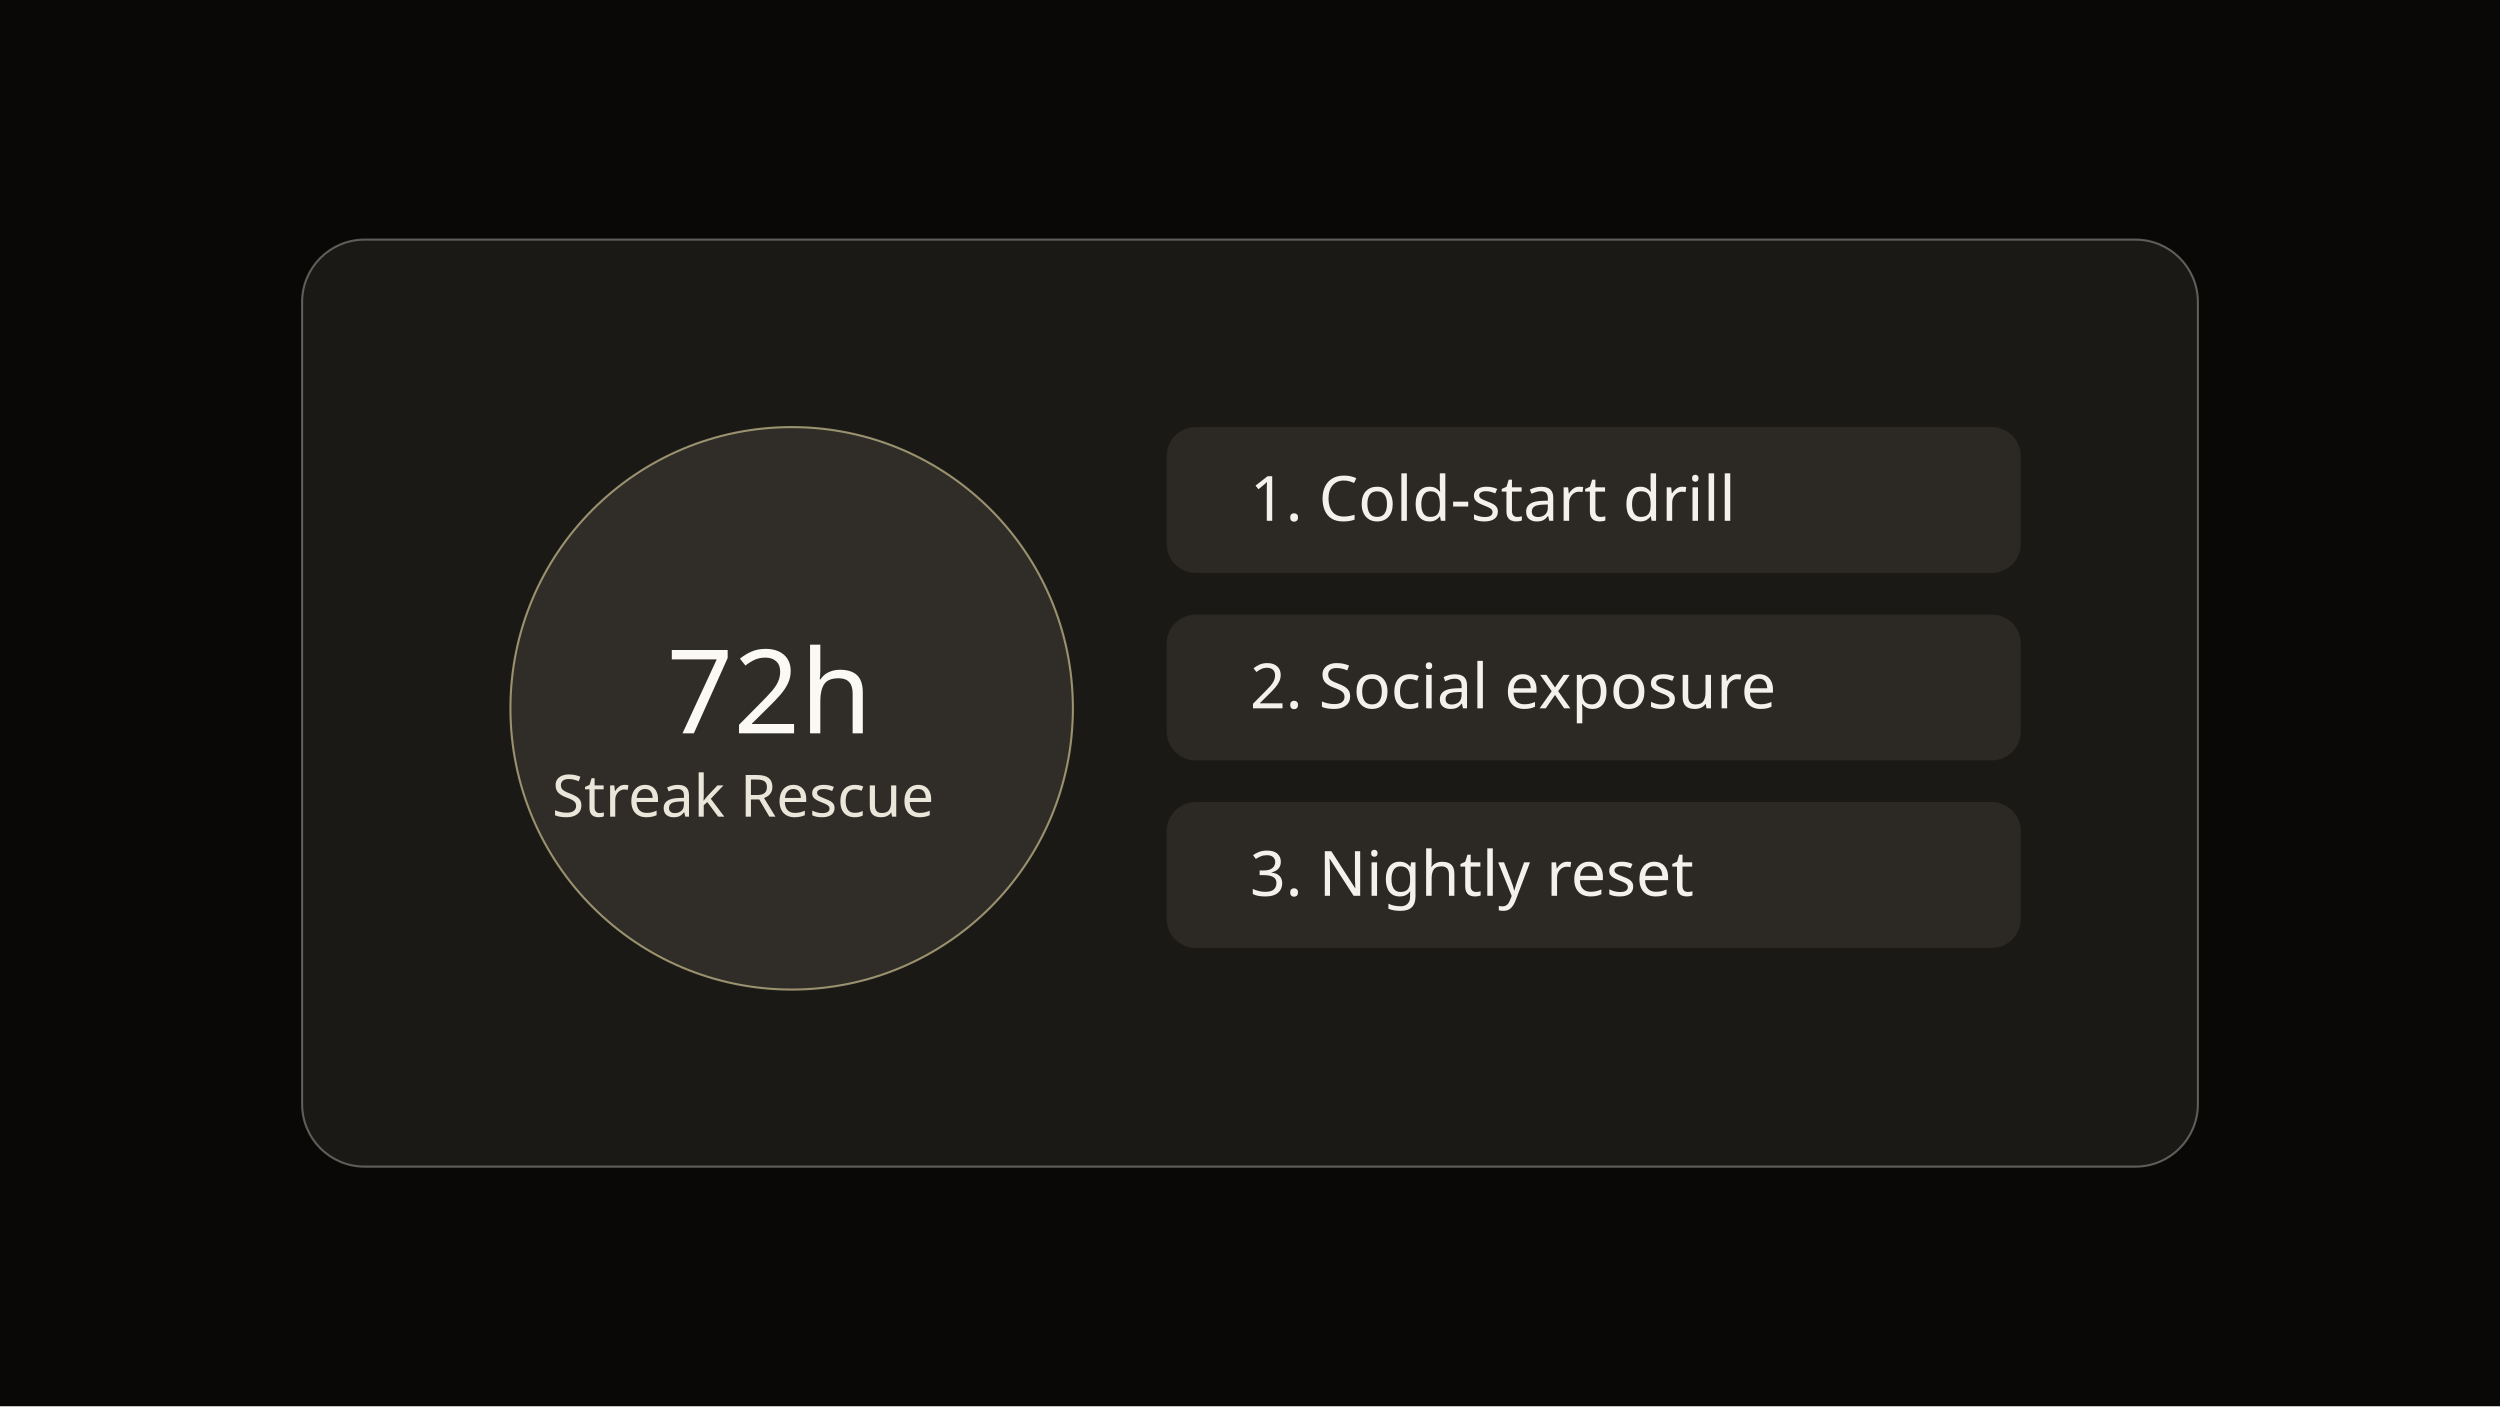
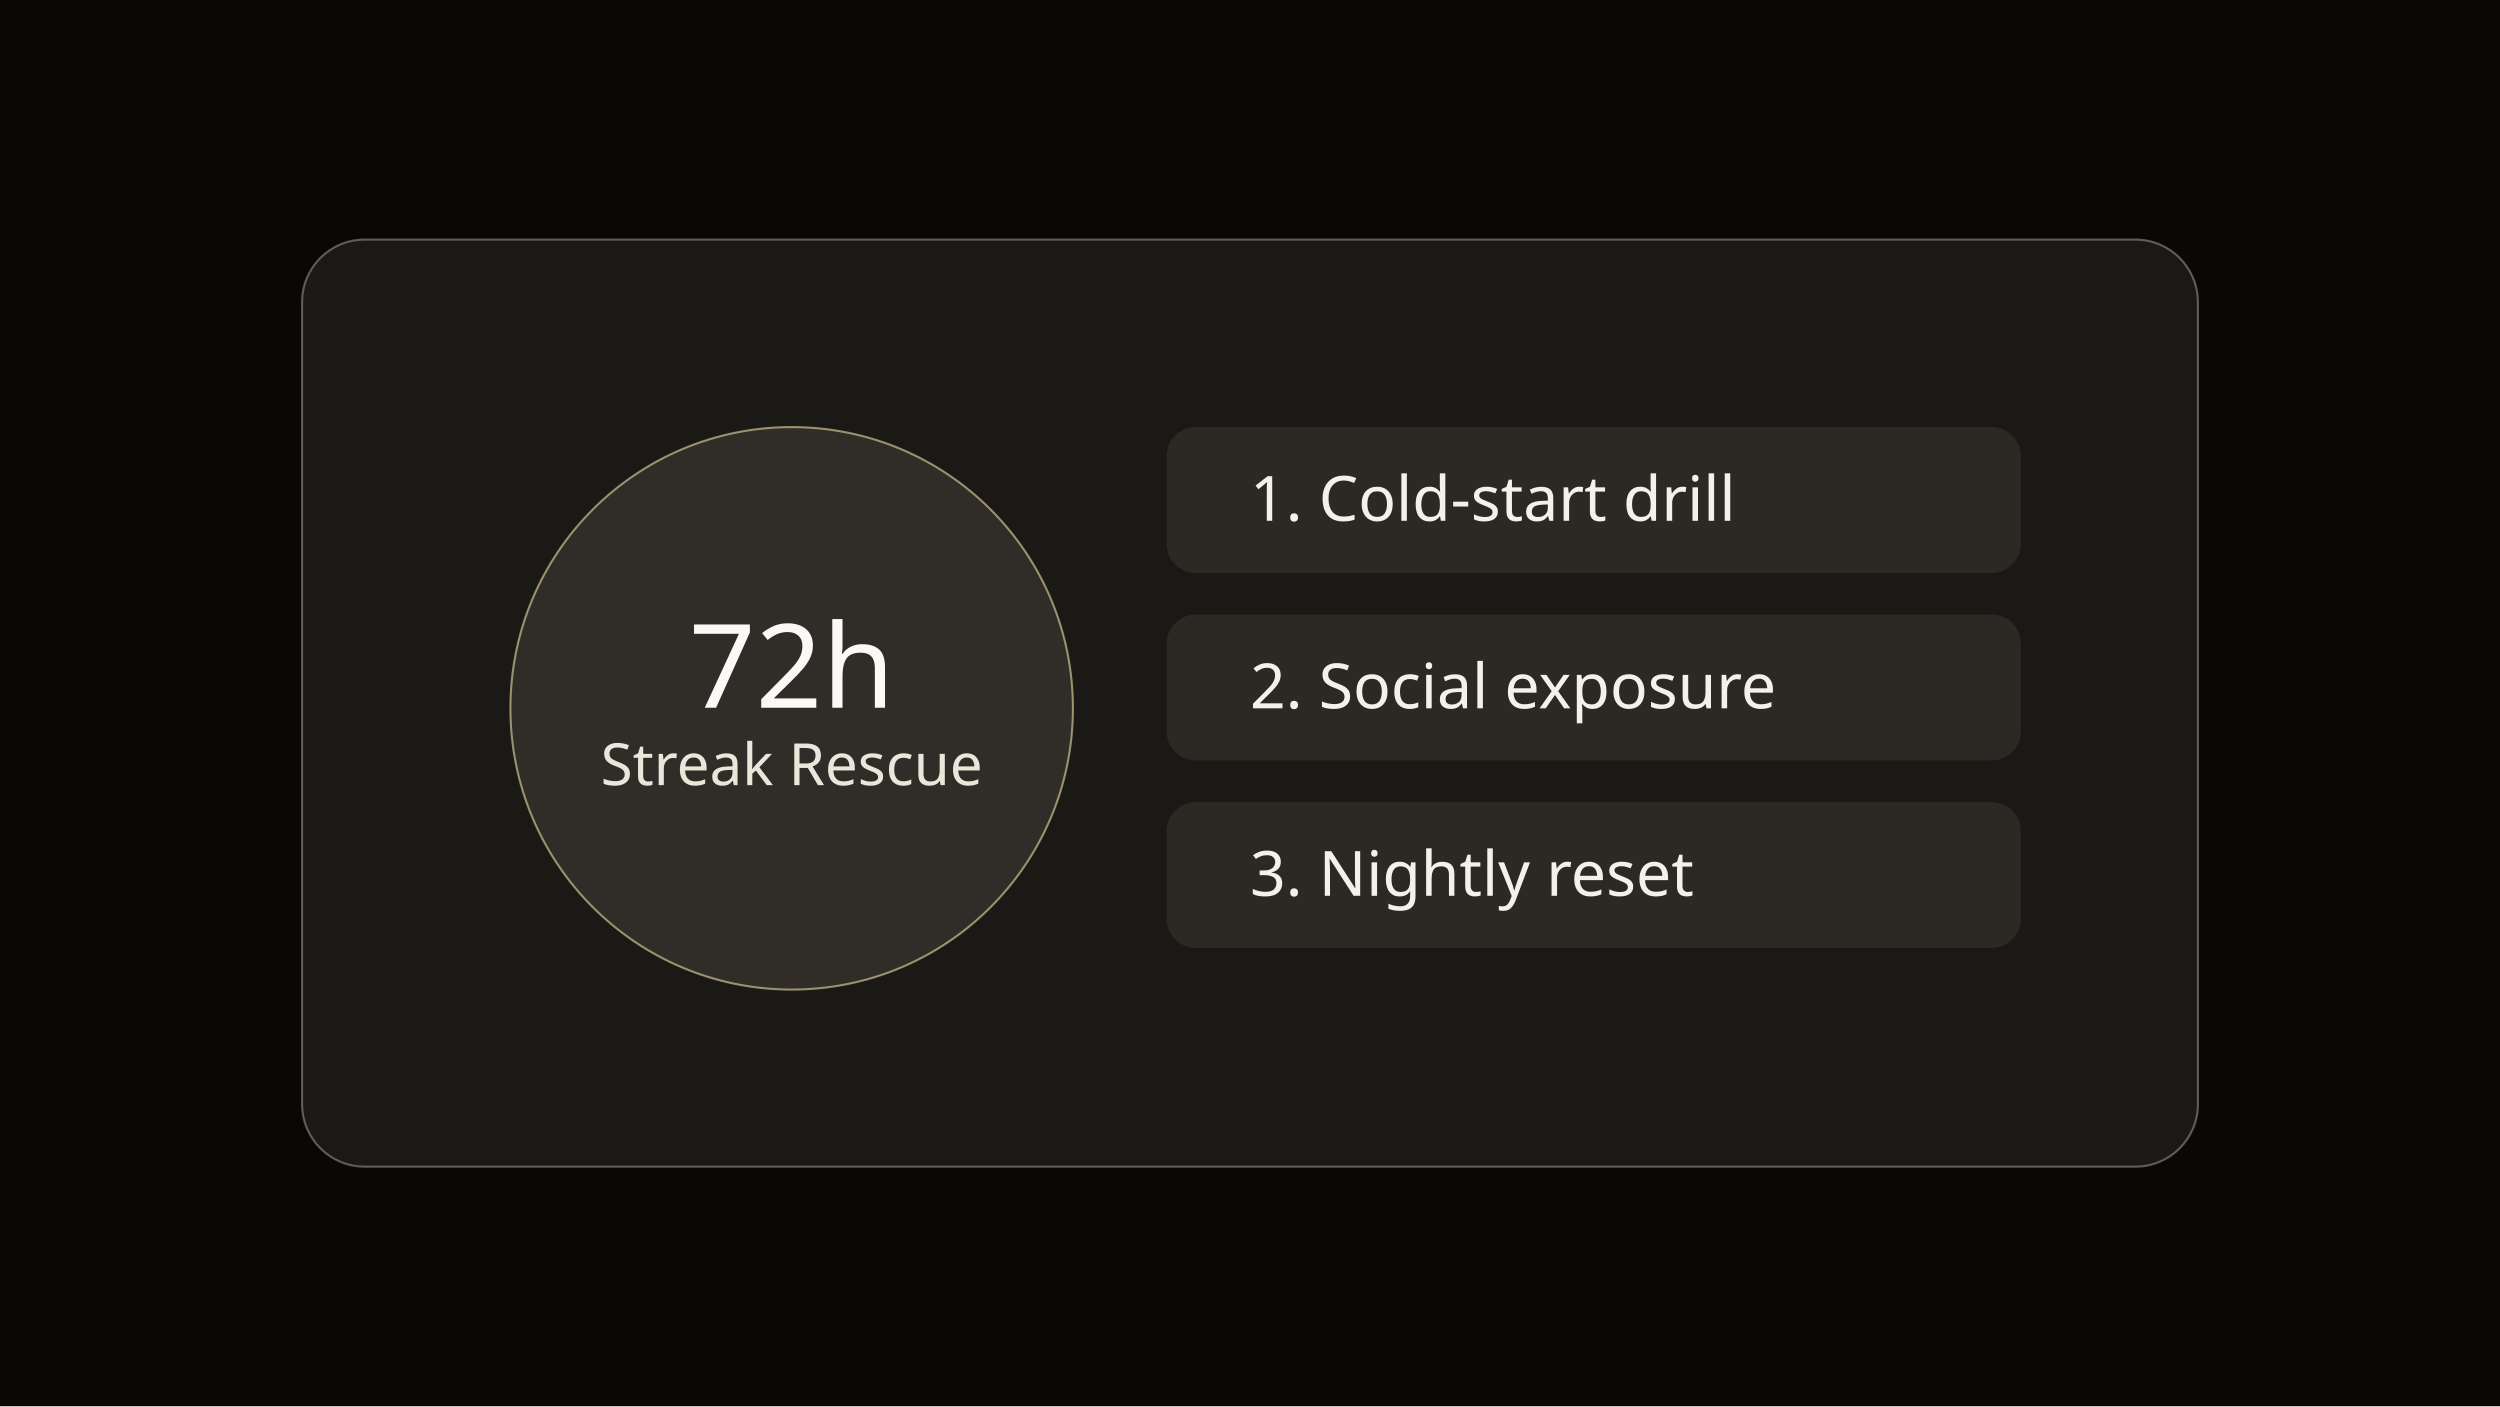
<svg xmlns="http://www.w3.org/2000/svg" viewBox="0 0 1200 675" role="img" aria-label="Recovery protocol visual">
  <rect width="1200" height="675" fill="#090807" />
  <rect x="145" y="115" width="910" height="445" rx="30" fill="#1a1916" stroke="#f4f2eb" stroke-opacity="0.34" />
  <circle cx="380" cy="340" r="135" fill="#302d28" stroke="#e7daa4" stroke-opacity="0.6" />
-   <text x="320" y="352" fill="#faf9f6" font-size="56" font-family="Outfit, sans-serif">72h</text>
-   <text x="265" y="392" fill="#ebe6da" font-size="28" font-family="Outfit, sans-serif">Streak Rescue</text>
+   <text x="380" y="318" text-anchor="middle" dominant-baseline="central" fill="#faf9f6" font-size="56" font-family="Outfit, sans-serif">72h</text>
+   <text x="380" y="366" text-anchor="middle" dominant-baseline="central" fill="#ebe6da" font-size="28" font-family="Outfit, sans-serif">Streak Rescue</text>
  <rect x="560" y="205" width="410" height="70" rx="14" fill="#2c2924" />
  <text x="600" y="250" fill="#f4f1ea" font-size="30" font-family="Outfit, sans-serif">1. Cold-start drill</text>
  <rect x="560" y="295" width="410" height="70" rx="14" fill="#2c2924" />
  <text x="600" y="340" fill="#f4f1ea" font-size="30" font-family="Outfit, sans-serif">2. Social exposure</text>
  <rect x="560" y="385" width="410" height="70" rx="14" fill="#2c2924" />
  <text x="600" y="430" fill="#f4f1ea" font-size="30" font-family="Outfit, sans-serif">3. Nightly reset</text>
</svg>
